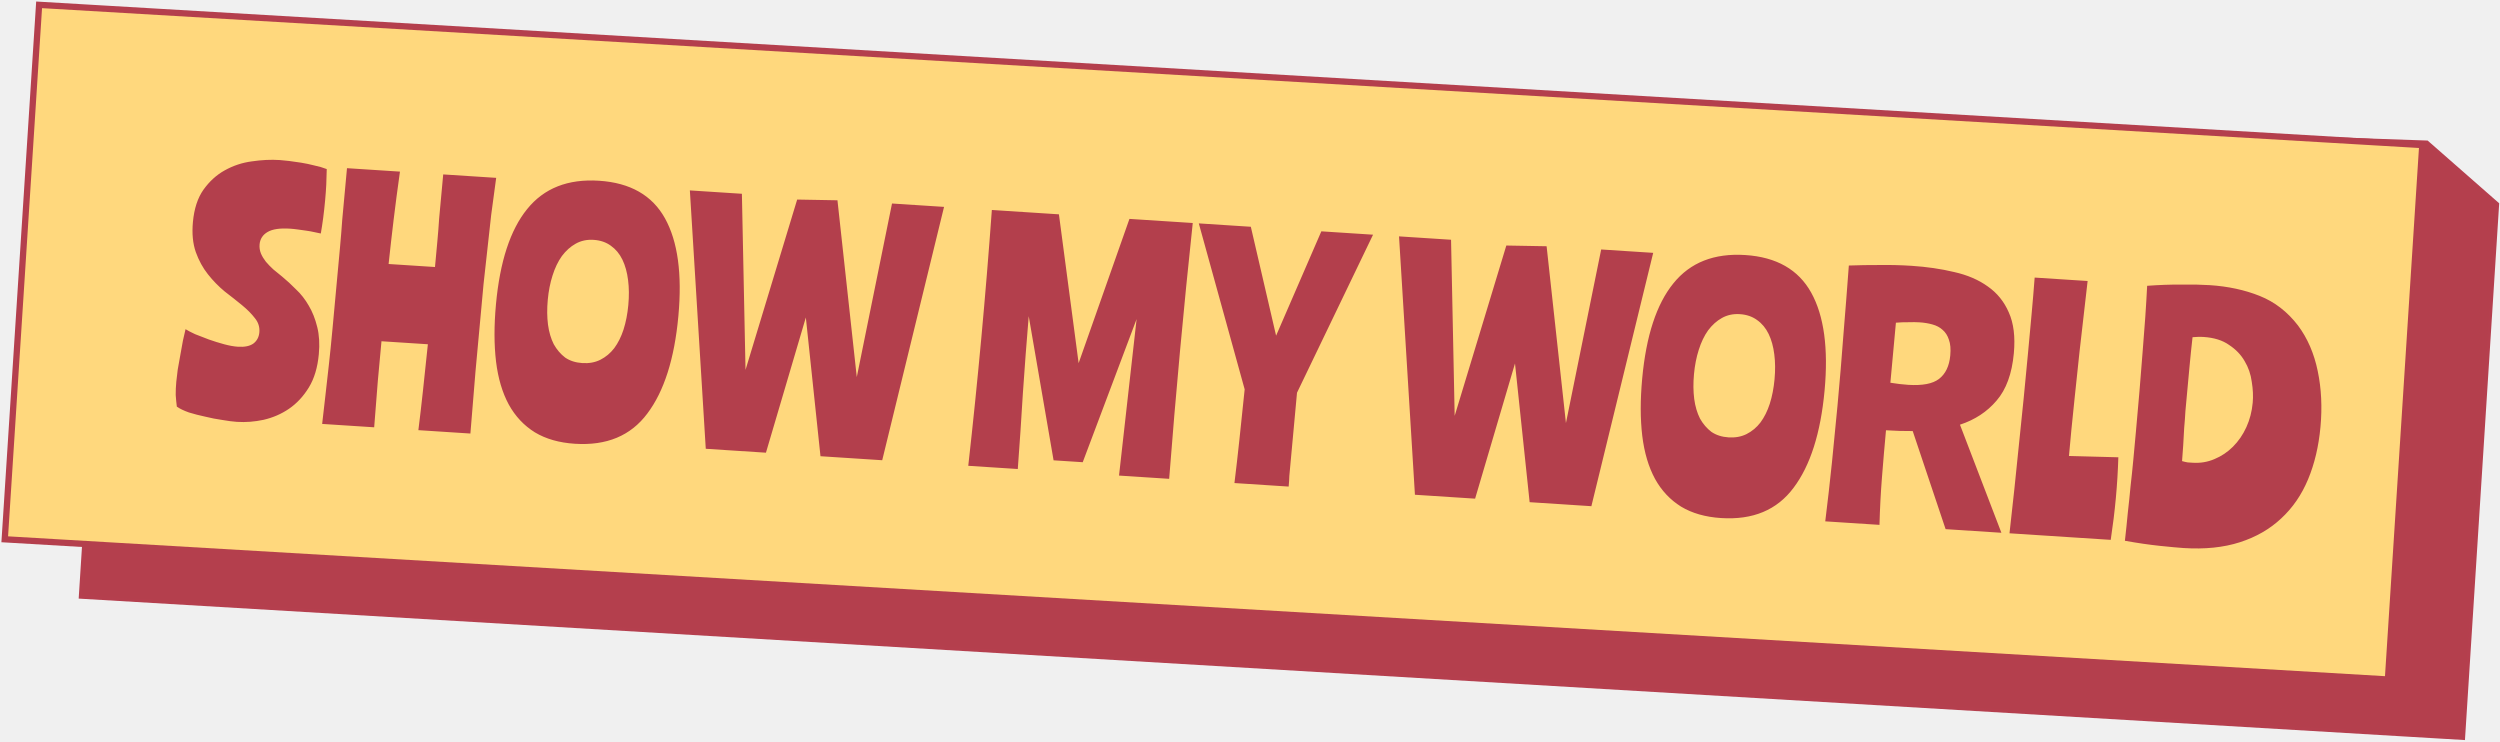
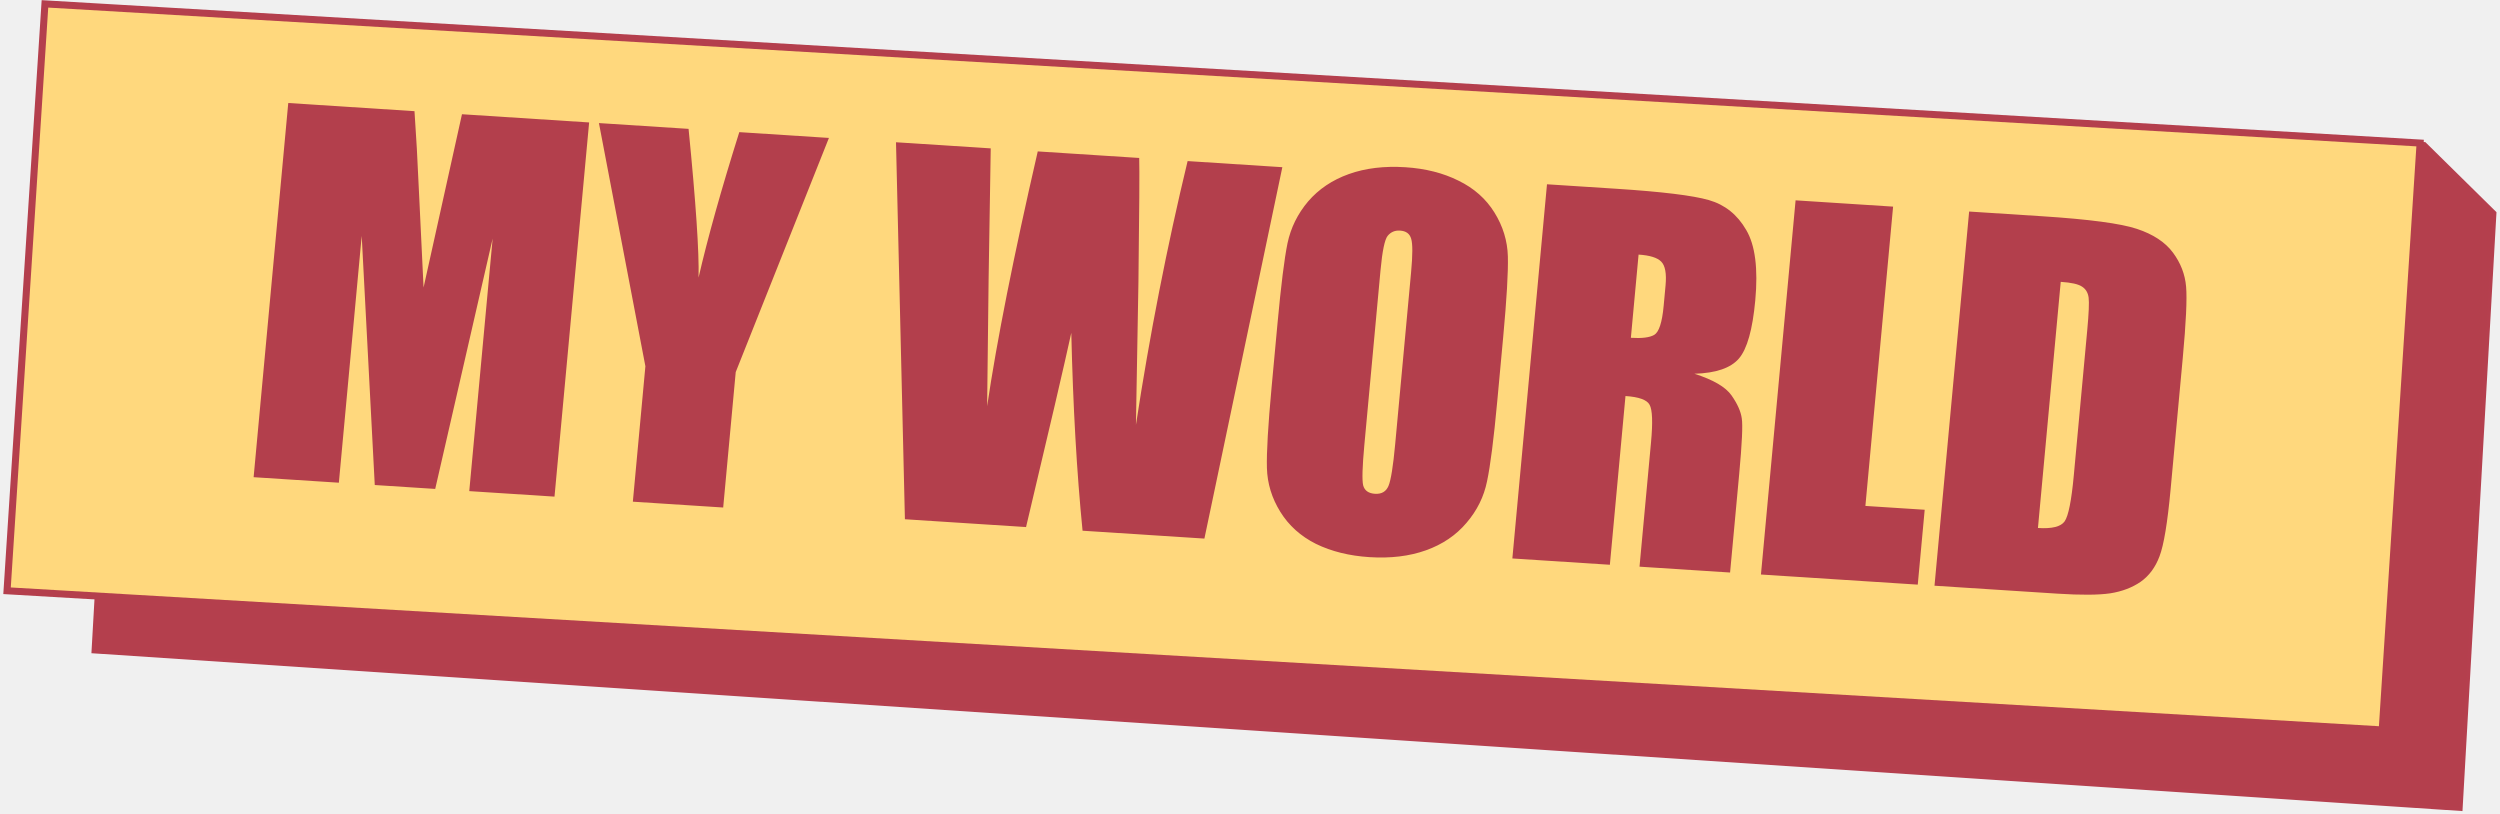
- <svg xmlns="http://www.w3.org/2000/svg" width="796" height="236" viewBox="0 0 796 236" fill="none">
-   <g clip-path="url(#clip0)">
-     <path d="M784.374 235.108L25.582 190.127L36.435 19.951L772.764 45.244L795.228 64.947L784.374 235.108Z" fill="#B43F4D" stroke="#B53F4E" stroke-miterlimit="10" />
-     <path d="M771.259 46.18L12.454 1.54L1.509 171.71L760.314 216.351L771.259 46.18Z" fill="#FFD87D" stroke="#B43F4D" stroke-width="2" stroke-miterlimit="10" />
-     <path d="M61.422 70.704C61.813 66.455 62.933 63.022 64.781 60.403C66.701 57.723 68.965 55.666 71.574 54.232C74.255 52.736 77.12 51.787 80.168 51.383C83.29 50.918 86.248 50.776 89.042 50.957C89.84 51.008 90.835 51.106 92.026 51.25C93.284 51.399 94.572 51.582 95.891 51.801C97.275 52.025 98.654 52.314 100.027 52.67C101.472 52.964 102.808 53.352 104.035 53.832C104.009 55.566 103.959 57.199 103.885 58.73C103.817 60.195 103.694 61.89 103.517 63.816C103.339 65.741 103.134 67.597 102.903 69.385C102.677 71.107 102.424 72.76 102.144 74.345C101.618 74.244 100.929 74.099 100.076 73.91C99.29 73.726 98.434 73.57 97.509 73.443C96.65 73.321 95.758 73.196 94.833 73.07C93.975 72.947 93.146 72.86 92.348 72.808C89.154 72.601 86.78 72.948 85.225 73.849C83.669 74.75 82.812 76.064 82.653 77.79C82.561 78.785 82.705 79.763 83.085 80.723C83.471 81.616 83.993 82.484 84.652 83.329C85.377 84.177 86.171 84.996 87.035 85.787C87.966 86.582 88.899 87.344 89.836 88.072C91.329 89.304 92.809 90.669 94.277 92.166C95.818 93.602 97.165 95.326 98.318 97.337C99.477 99.282 100.373 101.544 101.005 104.122C101.643 106.635 101.813 109.517 101.513 112.77C101.121 117.019 100.059 120.556 98.326 123.382C96.593 126.208 94.477 128.475 91.977 130.183C89.55 131.829 86.866 132.991 83.926 133.668C81.058 134.284 78.227 134.501 75.433 134.32C74.169 134.238 72.615 134.037 70.77 133.717C68.987 133.468 67.178 133.117 65.346 132.664C63.508 132.278 61.776 131.832 60.149 131.326C58.529 130.753 57.247 130.136 56.304 129.474C56.148 128.262 56.029 127.018 55.946 125.744C55.929 124.474 55.991 123.076 56.132 121.549C56.23 120.487 56.382 119.194 56.59 117.672C56.863 116.154 57.14 114.602 57.42 113.018C57.7 111.433 57.974 109.915 58.242 108.463C58.576 107.015 58.855 105.798 59.08 104.811C59.775 105.257 60.797 105.79 62.145 106.412C63.499 106.967 64.953 107.529 66.507 108.097C68.127 108.67 69.754 109.176 71.386 109.615C73.019 110.055 74.467 110.316 75.731 110.398C77.86 110.536 79.497 110.208 80.641 109.414C81.791 108.554 82.436 107.36 82.577 105.833C82.73 104.173 82.266 102.674 81.185 101.335C80.11 99.93 78.732 98.538 77.052 97.161C75.372 95.783 73.532 94.328 71.532 92.796C69.604 91.202 67.831 89.384 66.212 87.342C64.593 85.301 63.304 82.947 62.346 80.28C61.393 77.547 61.085 74.355 61.422 70.704ZM157.983 56.627C157.398 60.797 156.867 64.736 156.391 68.445C155.982 72.158 155.576 75.838 155.173 79.485C154.776 83.065 154.372 86.712 153.963 90.425C153.627 94.077 153.265 97.993 152.88 102.176C152.427 107.088 151.934 112.432 151.402 118.208C150.936 123.988 150.393 130.597 149.774 138.037L133.209 136.963C133.709 132.988 134.192 128.846 134.656 124.535C135.127 120.158 135.652 115.183 136.233 109.611L121.464 108.654C121.103 112.571 120.714 116.786 120.298 121.3C119.954 125.753 119.568 130.669 119.139 136.051L102.573 134.977C102.909 132.061 103.251 129.078 103.599 126.028C103.947 122.979 104.317 119.697 104.708 116.183C105.099 112.669 105.487 108.821 105.873 104.638C106.258 100.456 106.687 95.809 107.158 90.697C107.574 86.183 107.932 82.3 108.232 79.047C108.538 75.728 108.783 72.705 108.968 69.979C109.219 67.257 109.46 64.635 109.693 62.112C109.932 59.523 110.195 56.669 110.482 53.548L127.347 54.642C126.573 60.134 125.902 65.233 125.334 69.938C124.773 74.576 124.239 79.283 123.731 84.058L138.5 85.016C138.782 81.962 139.036 79.207 139.262 76.751C139.495 74.228 139.682 71.836 139.824 69.575C140.038 67.251 140.246 64.994 140.448 62.803C140.656 60.546 140.879 58.123 141.118 55.534L157.983 56.627ZM190.754 57.549C200.667 58.192 207.66 62.185 211.735 69.528C215.81 76.871 217.229 87.247 215.992 100.657C214.738 114.266 211.442 124.604 206.106 131.671C200.836 138.742 193.145 141.95 183.033 141.294C178.044 140.971 173.805 139.761 170.317 137.665C166.836 135.503 164.063 132.552 161.998 128.812C159.94 125.005 158.587 120.443 157.94 115.125C157.298 109.741 157.29 103.664 157.914 96.892C159.169 83.283 162.476 73.18 167.836 66.582C173.202 59.918 180.842 56.907 190.754 57.549ZM185.402 115.603C187.531 115.741 189.436 115.397 191.119 114.571C192.874 113.683 194.36 112.444 195.577 110.853C196.801 109.196 197.786 107.223 198.532 104.934C199.285 102.579 199.793 99.974 200.056 97.12C200.319 94.265 200.295 91.626 199.983 89.201C199.677 86.71 199.074 84.534 198.175 82.673C197.276 80.811 196.041 79.329 194.469 78.225C192.965 77.126 191.148 76.508 189.019 76.37C186.89 76.232 184.978 76.642 183.284 77.601C181.662 78.497 180.203 79.805 178.907 81.524C177.677 83.248 176.683 85.32 175.924 87.742C175.171 90.097 174.667 92.669 174.41 95.457C174.146 98.312 174.171 100.951 174.483 103.376C174.801 105.734 175.412 107.81 176.318 109.605C177.296 111.338 178.504 112.752 179.942 113.847C181.453 114.88 183.273 115.465 185.402 115.603ZM284.018 64.797L300.584 65.87L280.899 146.536L261.241 145.262L256.58 101.084L243.877 144.136L224.717 142.894L219.653 60.625L236.219 61.698L237.373 117.77L253.817 63.54L266.646 63.771L272.799 120.066L284.018 64.797ZM361.893 101.599L344.742 147.168L335.461 146.566L327.546 100.675C326.865 108.778 326.246 116.952 325.686 125.197C325.194 133.446 324.653 141.491 324.063 149.333L308.296 148.312C309.06 141.482 309.784 134.718 310.469 128.017C311.16 121.25 311.82 114.448 312.451 107.61C313.081 100.772 313.672 93.999 314.224 87.29C314.781 80.514 315.309 73.703 315.806 66.857L337.161 68.241L343.434 115.629L359.614 69.697L379.772 71.003C378.324 84.533 376.972 98.102 375.718 111.711C374.463 125.32 373.311 138.902 372.262 152.458L356.296 151.423L361.893 101.599ZM420.715 73.657L437.18 74.724L412.966 125.044L412.553 129.525C412.136 134.039 411.8 137.69 411.543 140.479C411.292 143.2 411.084 145.457 410.918 147.25C410.759 148.976 410.628 150.403 410.524 151.532C410.492 152.598 410.421 153.729 410.311 154.924L393.048 153.805C393.578 149.498 394.094 144.991 394.595 140.282C395.097 135.573 395.665 130.133 396.301 123.964L381.697 71.128L398.262 72.201L406.308 106.882L420.715 73.657ZM509.814 79.432L526.379 80.506L506.695 161.171L487.036 159.897L482.376 115.719L469.673 158.771L450.513 157.53L445.449 75.26L462.014 76.334L463.169 132.405L479.613 78.176L492.441 78.406L498.595 134.701L509.814 79.432ZM555.711 81.205C565.623 81.847 572.617 85.84 576.692 93.183C580.766 100.526 582.185 110.902 580.949 124.312C579.694 137.921 576.399 148.259 571.063 155.326C565.793 162.397 558.102 165.605 547.99 164.95C543 164.626 538.762 163.417 535.274 161.321C531.793 159.158 529.02 156.207 526.955 152.467C524.897 148.661 523.544 144.099 522.897 138.781C522.255 133.397 522.247 127.319 522.871 120.548C524.126 106.939 527.433 96.835 532.793 90.237C538.159 83.573 545.798 80.562 555.711 81.205ZM550.359 139.259C552.487 139.397 554.393 139.053 556.075 138.227C557.83 137.339 559.317 136.099 560.534 134.509C561.758 132.852 562.743 130.879 563.489 128.59C564.242 126.234 564.749 123.63 565.013 120.775C565.276 117.92 565.251 115.281 564.94 112.857C564.634 110.366 564.031 108.19 563.132 106.328C562.233 104.467 560.998 102.984 559.426 101.881C557.921 100.782 556.105 100.163 553.976 100.025C551.847 99.887 549.935 100.297 548.241 101.256C546.619 102.153 545.16 103.46 543.863 105.18C542.634 106.903 541.64 108.976 540.881 111.397C540.128 113.753 539.623 116.324 539.366 119.113C539.103 121.967 539.128 124.607 539.439 127.031C539.757 129.389 540.369 131.465 541.274 133.26C542.252 134.993 543.46 136.407 544.899 137.502C546.41 138.535 548.23 139.121 550.359 139.259ZM581.161 165.998C581.942 159.704 582.654 153.439 583.296 147.204C583.944 140.901 584.528 134.929 585.048 129.286C585.789 121.253 586.426 113.615 586.96 106.37C587.561 99.13 588.131 91.854 588.671 84.543C591.962 84.423 595.246 84.368 598.524 84.381C601.875 84.331 605.247 84.416 608.64 84.635C613.496 84.95 618.02 85.611 622.21 86.617C626.407 87.557 629.979 89.091 632.929 91.219C635.884 93.28 638.107 96.028 639.597 99.464C641.154 102.904 641.69 107.246 641.207 112.491C640.607 118.997 638.772 124.02 635.702 127.561C632.698 131.106 628.815 133.659 624.053 135.22L637.244 169.633L619.481 168.482L609.009 137.25C606.263 137.273 603.426 137.189 600.499 136.999C600.028 142.111 599.599 147.125 599.213 152.042C598.826 156.959 598.564 161.984 598.425 167.117L581.161 165.998ZM601.895 121.863C603.939 122.196 605.825 122.419 607.555 122.531C612.079 122.824 615.349 122.201 617.365 120.662C619.453 119.061 620.653 116.568 620.965 113.182C621.155 111.124 621.009 109.445 620.526 108.145C620.11 106.849 619.437 105.804 618.507 105.009C617.643 104.218 616.557 103.647 615.251 103.296C614.012 102.948 612.66 102.727 611.197 102.632C610.132 102.563 608.929 102.552 607.586 102.598C606.316 102.583 605.006 102.631 603.657 102.744L601.895 121.863ZM664.698 89.471C663.66 98.553 662.802 106.044 662.125 111.943C661.513 117.847 660.988 122.822 660.548 126.867C660.114 130.846 659.772 134.196 659.521 136.918C659.27 139.64 659.016 142.395 658.759 145.183L674.481 145.601C674.412 147.8 674.313 149.964 674.184 152.093C674.054 154.222 673.892 156.348 673.696 158.472C673.494 160.663 673.256 162.885 672.981 165.138C672.713 167.324 672.405 169.575 672.057 171.889L639.825 169.8C640.881 160.519 641.893 151.002 642.859 141.247C643.892 131.497 644.837 121.975 645.693 112.681C646.091 108.366 646.477 104.184 646.85 100.135C647.224 96.085 647.551 92.166 647.834 88.378L664.698 89.471ZM683.652 91C687.493 90.715 691.152 90.585 694.63 90.61C698.114 90.569 701.087 90.628 703.548 90.787C709.403 91.167 714.718 92.313 719.494 94.225C724.27 96.137 728.331 99.272 731.677 103.629C734.715 107.7 736.812 112.544 737.967 118.161C739.128 123.713 739.418 129.642 738.837 135.948C738.267 142.122 736.952 147.68 734.89 152.622C732.828 157.564 729.969 161.719 726.312 165.088C722.722 168.462 718.34 170.983 713.167 172.651C707.994 174.319 702.014 174.933 695.229 174.493C693.699 174.394 691.21 174.166 687.763 173.809C684.382 173.456 680.651 172.914 676.569 172.182C676.917 169.132 677.223 166.181 677.486 163.326C677.822 160.409 678.118 157.557 678.375 154.769C678.705 151.918 679.001 149.066 679.265 146.212C679.528 143.357 679.8 140.403 680.082 137.349C680.883 128.653 681.585 120.317 682.186 112.342C682.854 104.372 683.343 97.258 683.652 91ZM701.625 107.291C700.96 107.248 700.325 107.24 699.72 107.268C699.182 107.3 698.643 107.332 698.105 107.364C697.751 110.479 697.43 113.597 697.142 116.717C696.861 119.771 696.576 122.858 696.288 125.978C696.148 127.505 695.998 129.131 695.839 130.857C695.746 132.588 695.614 134.382 695.443 136.241C695.344 138.038 695.242 139.868 695.137 141.731C695.038 143.528 694.916 145.223 694.769 146.816C695.355 146.987 695.945 147.126 696.537 147.231C697.136 147.27 697.668 147.304 698.134 147.334C700.596 147.494 702.907 147.109 705.067 146.181C707.294 145.257 709.255 143.948 710.95 142.255C712.718 140.5 714.148 138.422 715.239 136.022C716.33 133.621 717.005 131.027 717.262 128.239C717.451 126.181 717.354 123.971 716.969 121.609C716.657 119.184 715.892 116.964 714.672 114.949C713.519 112.937 711.87 111.228 709.724 109.82C707.651 108.35 704.952 107.507 701.625 107.291Z" fill="#B33F4C" />
-   </g>
-   <defs>
-     <clipPath id="clip0">
-       <rect width="796" height="235.896" fill="white" />
-     </clipPath>
-   </defs>
+ <svg xmlns="http://www.w3.org/2000/svg" width="710" height="231" viewBox="0 0 710 231" fill="none">
+   <path d="M698.873 229.818L26.49 185.049L36.108 15.676L688.584 40.849L708.49 60.459L698.873 229.818Z" fill="#B43F4D" stroke="#B53F4E" stroke-miterlimit="10" />
+   <path d="M687.312 40.625L12.764 1.1L2 167.777L676.548 207.302L687.312 40.625Z" fill="#FFD87D" stroke="#B43F4D" stroke-width="2" stroke-miterlimit="10" />
+   <path d="M167.314 34.775L157.478 141.041L133.27 139.479L139.911 67.737L123.6 138.854L106.432 137.746L102.724 66.987L96.236 137.088L72.028 135.525L81.865 29.258L117.715 31.573C118.177 38.029 118.598 45.628 118.98 54.368L120.292 81.657L131.201 32.443L167.314 34.775ZM235.416 39.171L208.945 105.671L205.385 144.134L179.73 142.478L183.29 104.014L170.096 34.954L195.553 36.597C197.628 57.553 198.574 71.634 198.392 78.842C200.976 67.607 204.832 53.836 209.959 37.528L235.416 39.171ZM364.186 47.484L342.049 152.957L307.448 150.723C305.801 134.198 304.734 115.464 304.246 94.523C302.327 103.336 298.044 121.723 291.397 149.687L256.994 147.466L254.464 40.401L281.368 42.138L280.764 79.405L280.347 115.365C283.069 96.92 287.861 72.798 294.722 43L323.534 44.86C323.641 47.992 323.568 59.741 323.315 80.106L322.605 120.668C326.517 95.081 331.41 70.107 337.282 45.747L364.186 47.484ZM425.213 114.02C424.224 124.697 423.261 132.25 422.321 136.68C421.43 141.068 419.476 145.014 416.461 148.517C413.489 152.023 409.654 154.614 404.955 156.292C400.256 157.969 394.902 158.614 388.894 158.226C383.193 157.858 378.147 156.608 373.756 154.476C369.414 152.303 366.033 149.267 363.614 145.369C361.196 141.471 359.926 137.318 359.805 132.908C359.684 128.498 360.129 120.823 361.142 109.884L362.825 91.702C363.813 81.025 364.753 73.493 365.645 69.104C366.584 64.675 368.54 60.707 371.511 57.201C374.526 53.698 378.384 51.108 383.083 49.431C387.782 47.753 393.136 47.108 399.144 47.496C404.845 47.864 409.867 49.135 414.21 51.308C418.6 53.44 422.005 56.455 424.423 60.353C426.842 64.251 428.112 68.405 428.233 72.814C428.354 77.224 427.908 84.899 426.896 95.838L425.213 114.02ZM400.751 77.313C401.209 72.368 401.216 69.2 400.771 67.806C400.374 66.372 399.321 65.6 397.611 65.489C396.163 65.396 394.992 65.892 394.098 66.979C393.251 68.025 392.574 71.283 392.068 76.753L387.475 126.374C386.904 132.544 386.793 136.367 387.141 137.842C387.534 139.32 388.651 140.118 390.493 140.237C392.379 140.359 393.662 139.606 394.342 137.977C395.022 136.348 395.652 132.405 396.231 126.147L400.751 77.313ZM439.345 52.336L458.948 53.602C472.016 54.446 480.806 55.519 485.318 56.823C489.873 58.13 493.406 60.955 495.915 65.299C498.473 69.602 499.332 76.282 498.494 85.34C497.728 93.61 496.183 99.101 493.859 101.812C491.535 104.524 487.32 105.968 481.216 106.146C486.572 107.857 490.087 109.911 491.762 112.308C493.438 114.705 494.405 116.88 494.666 118.834C494.974 120.747 494.731 125.991 493.937 134.568L491.343 162.595L465.622 160.935L468.891 125.622C469.418 119.933 469.283 116.381 468.488 114.965C467.736 113.552 465.453 112.722 461.638 112.476L457.202 160.391L429.509 158.603L439.345 52.336ZM465.356 72.306L463.169 95.935C466.282 96.136 468.492 95.861 469.797 95.109C471.149 94.316 472.042 91.578 472.476 86.896L473.017 81.054C473.328 77.685 472.919 75.435 471.788 74.306C470.701 73.179 468.557 72.513 465.356 72.306ZM537.64 58.682L529.772 143.683L546.612 144.77L544.644 166.036L500.11 163.161L509.947 56.894L537.64 58.682ZM559.235 60.076L579.956 61.414C593.332 62.278 602.309 63.473 606.888 65.001C611.511 66.532 614.92 68.778 617.117 71.737C619.313 74.696 620.559 77.924 620.853 81.42C621.151 84.873 620.834 91.631 619.902 101.696L616.457 138.912C615.574 148.451 614.523 154.81 613.302 157.989C612.129 161.127 610.339 163.542 607.933 165.236C605.53 166.886 602.65 167.976 599.292 168.508C595.938 168.996 590.95 169.026 584.328 168.598L549.398 166.343L559.235 60.076ZM585.246 80.046L578.775 149.949C582.766 150.207 585.295 149.578 586.361 148.062C587.432 146.503 588.296 142.178 588.952 135.09L592.774 93.804C593.219 88.99 593.351 85.895 593.17 84.519C592.988 83.143 592.378 82.113 591.338 81.429C590.303 80.702 588.272 80.241 585.246 80.046Z" fill="#B33F4C" />
</svg>
